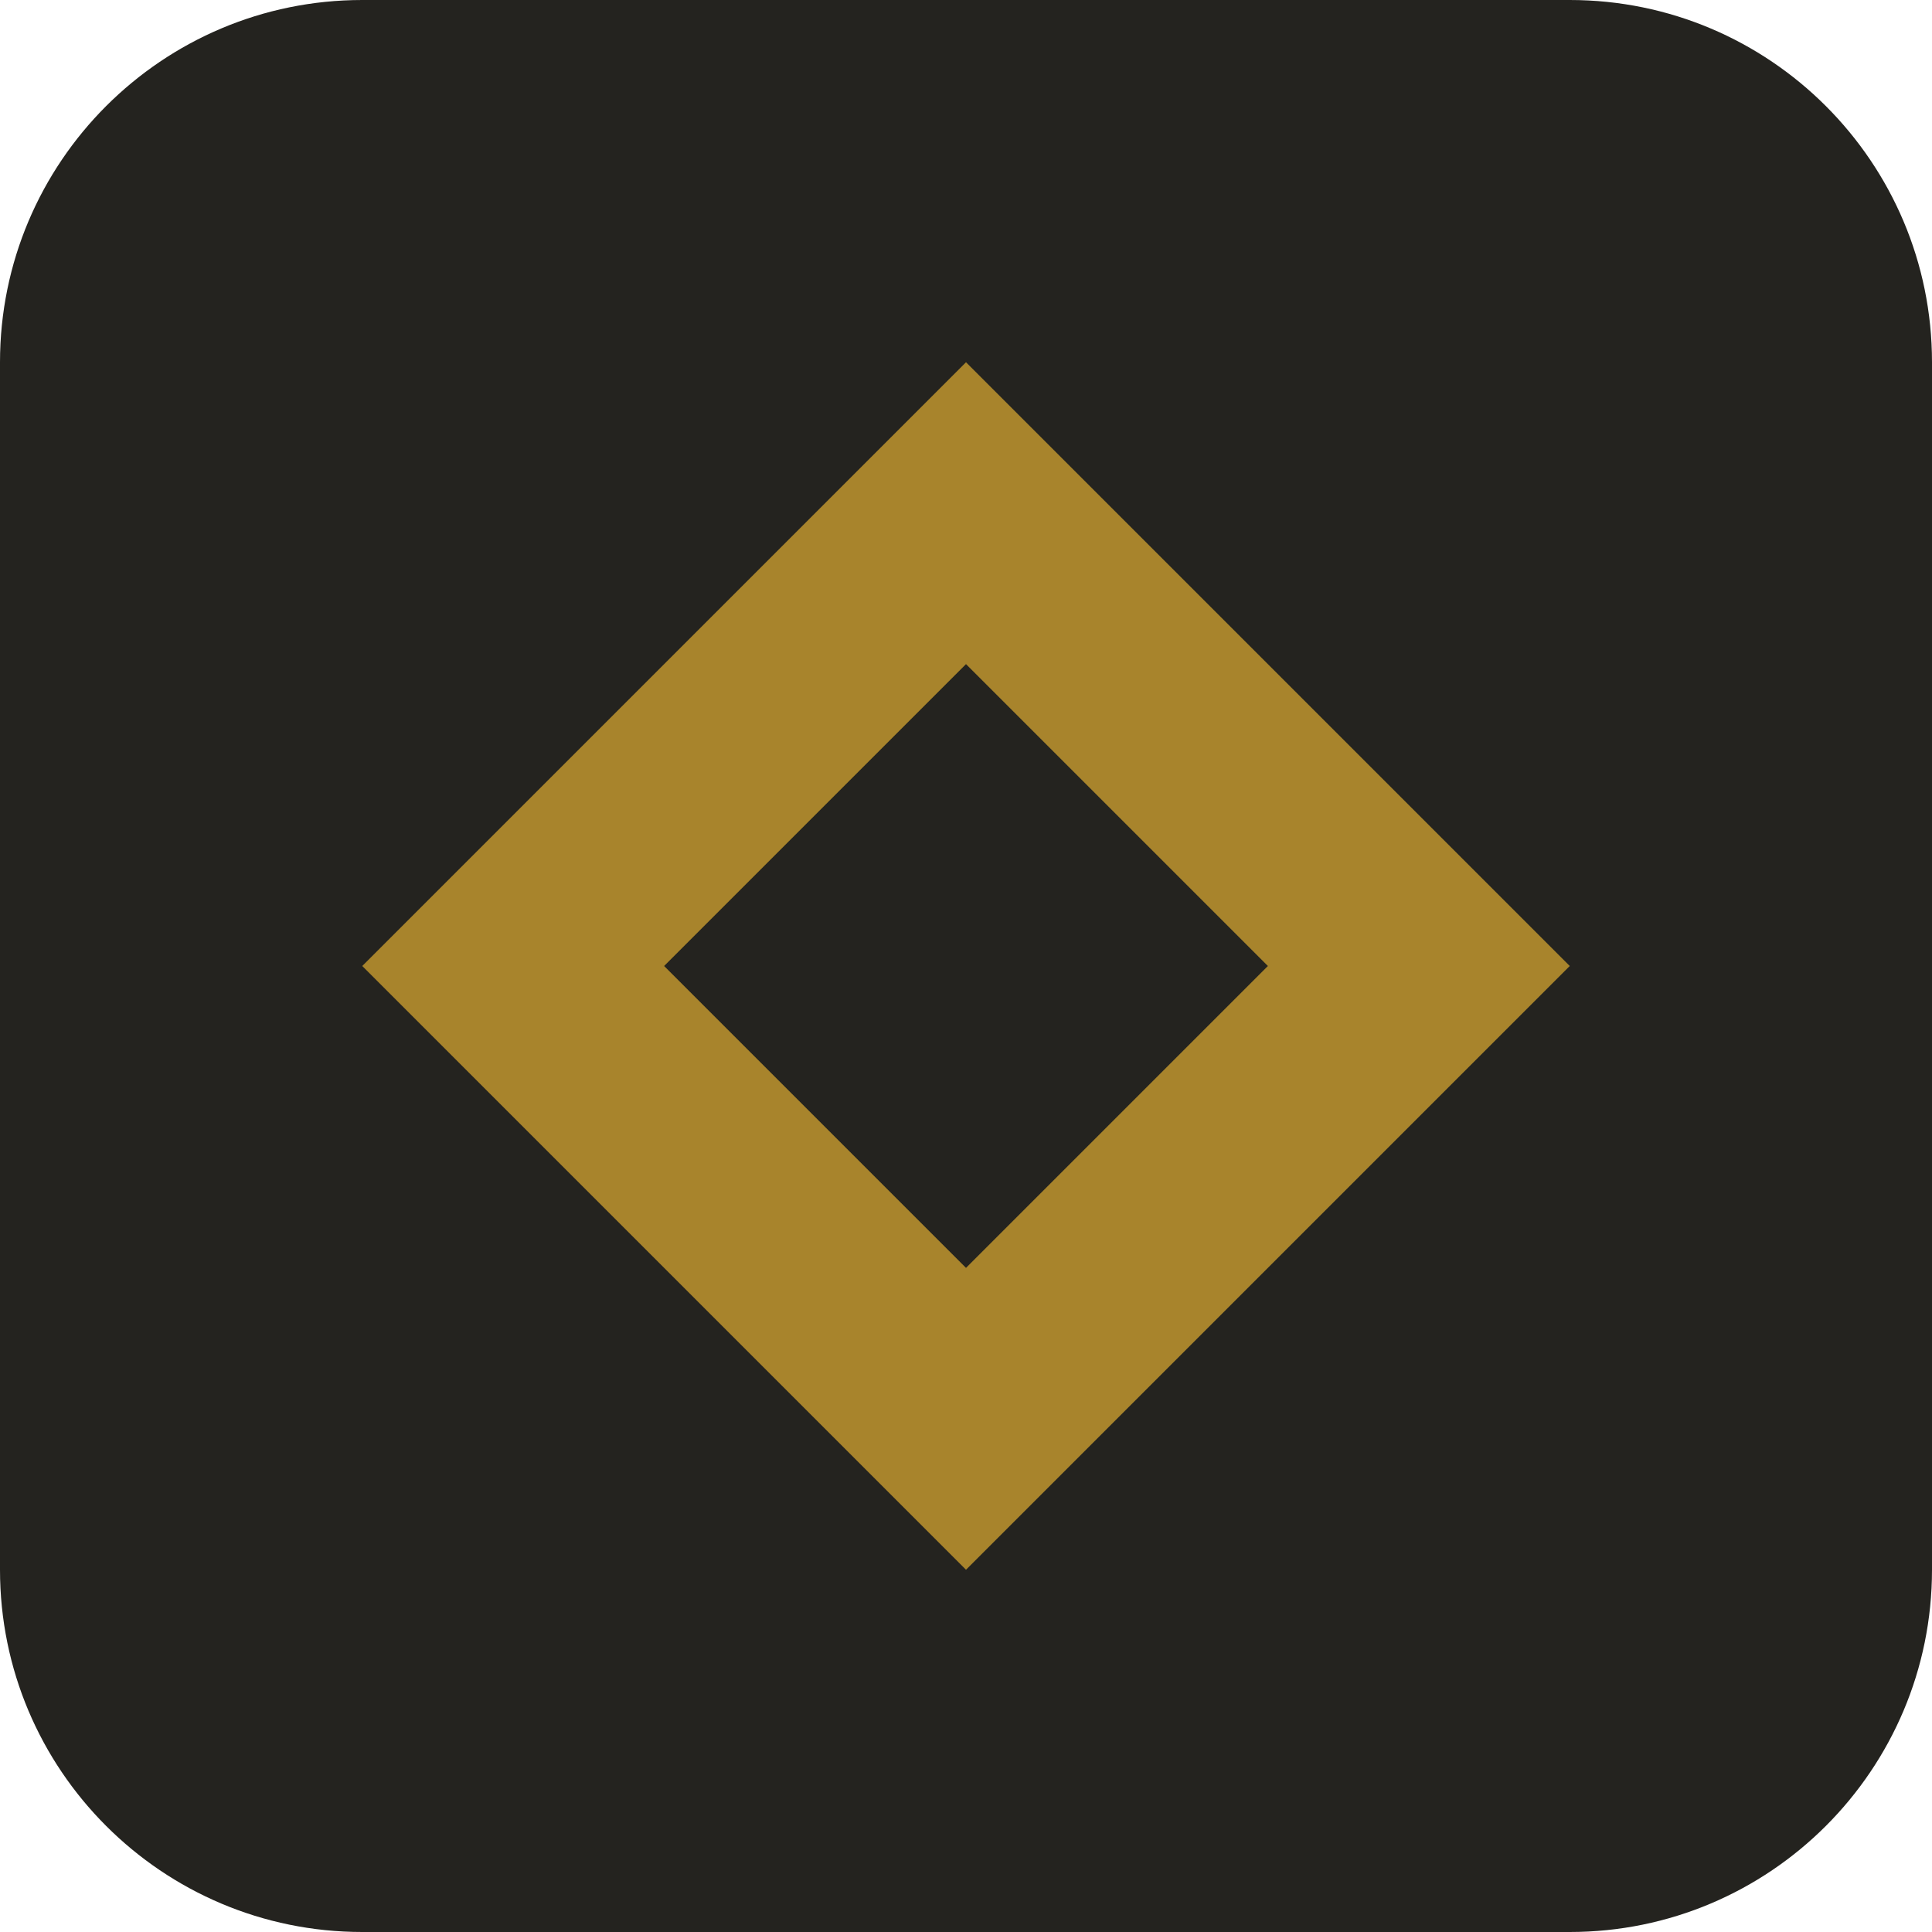
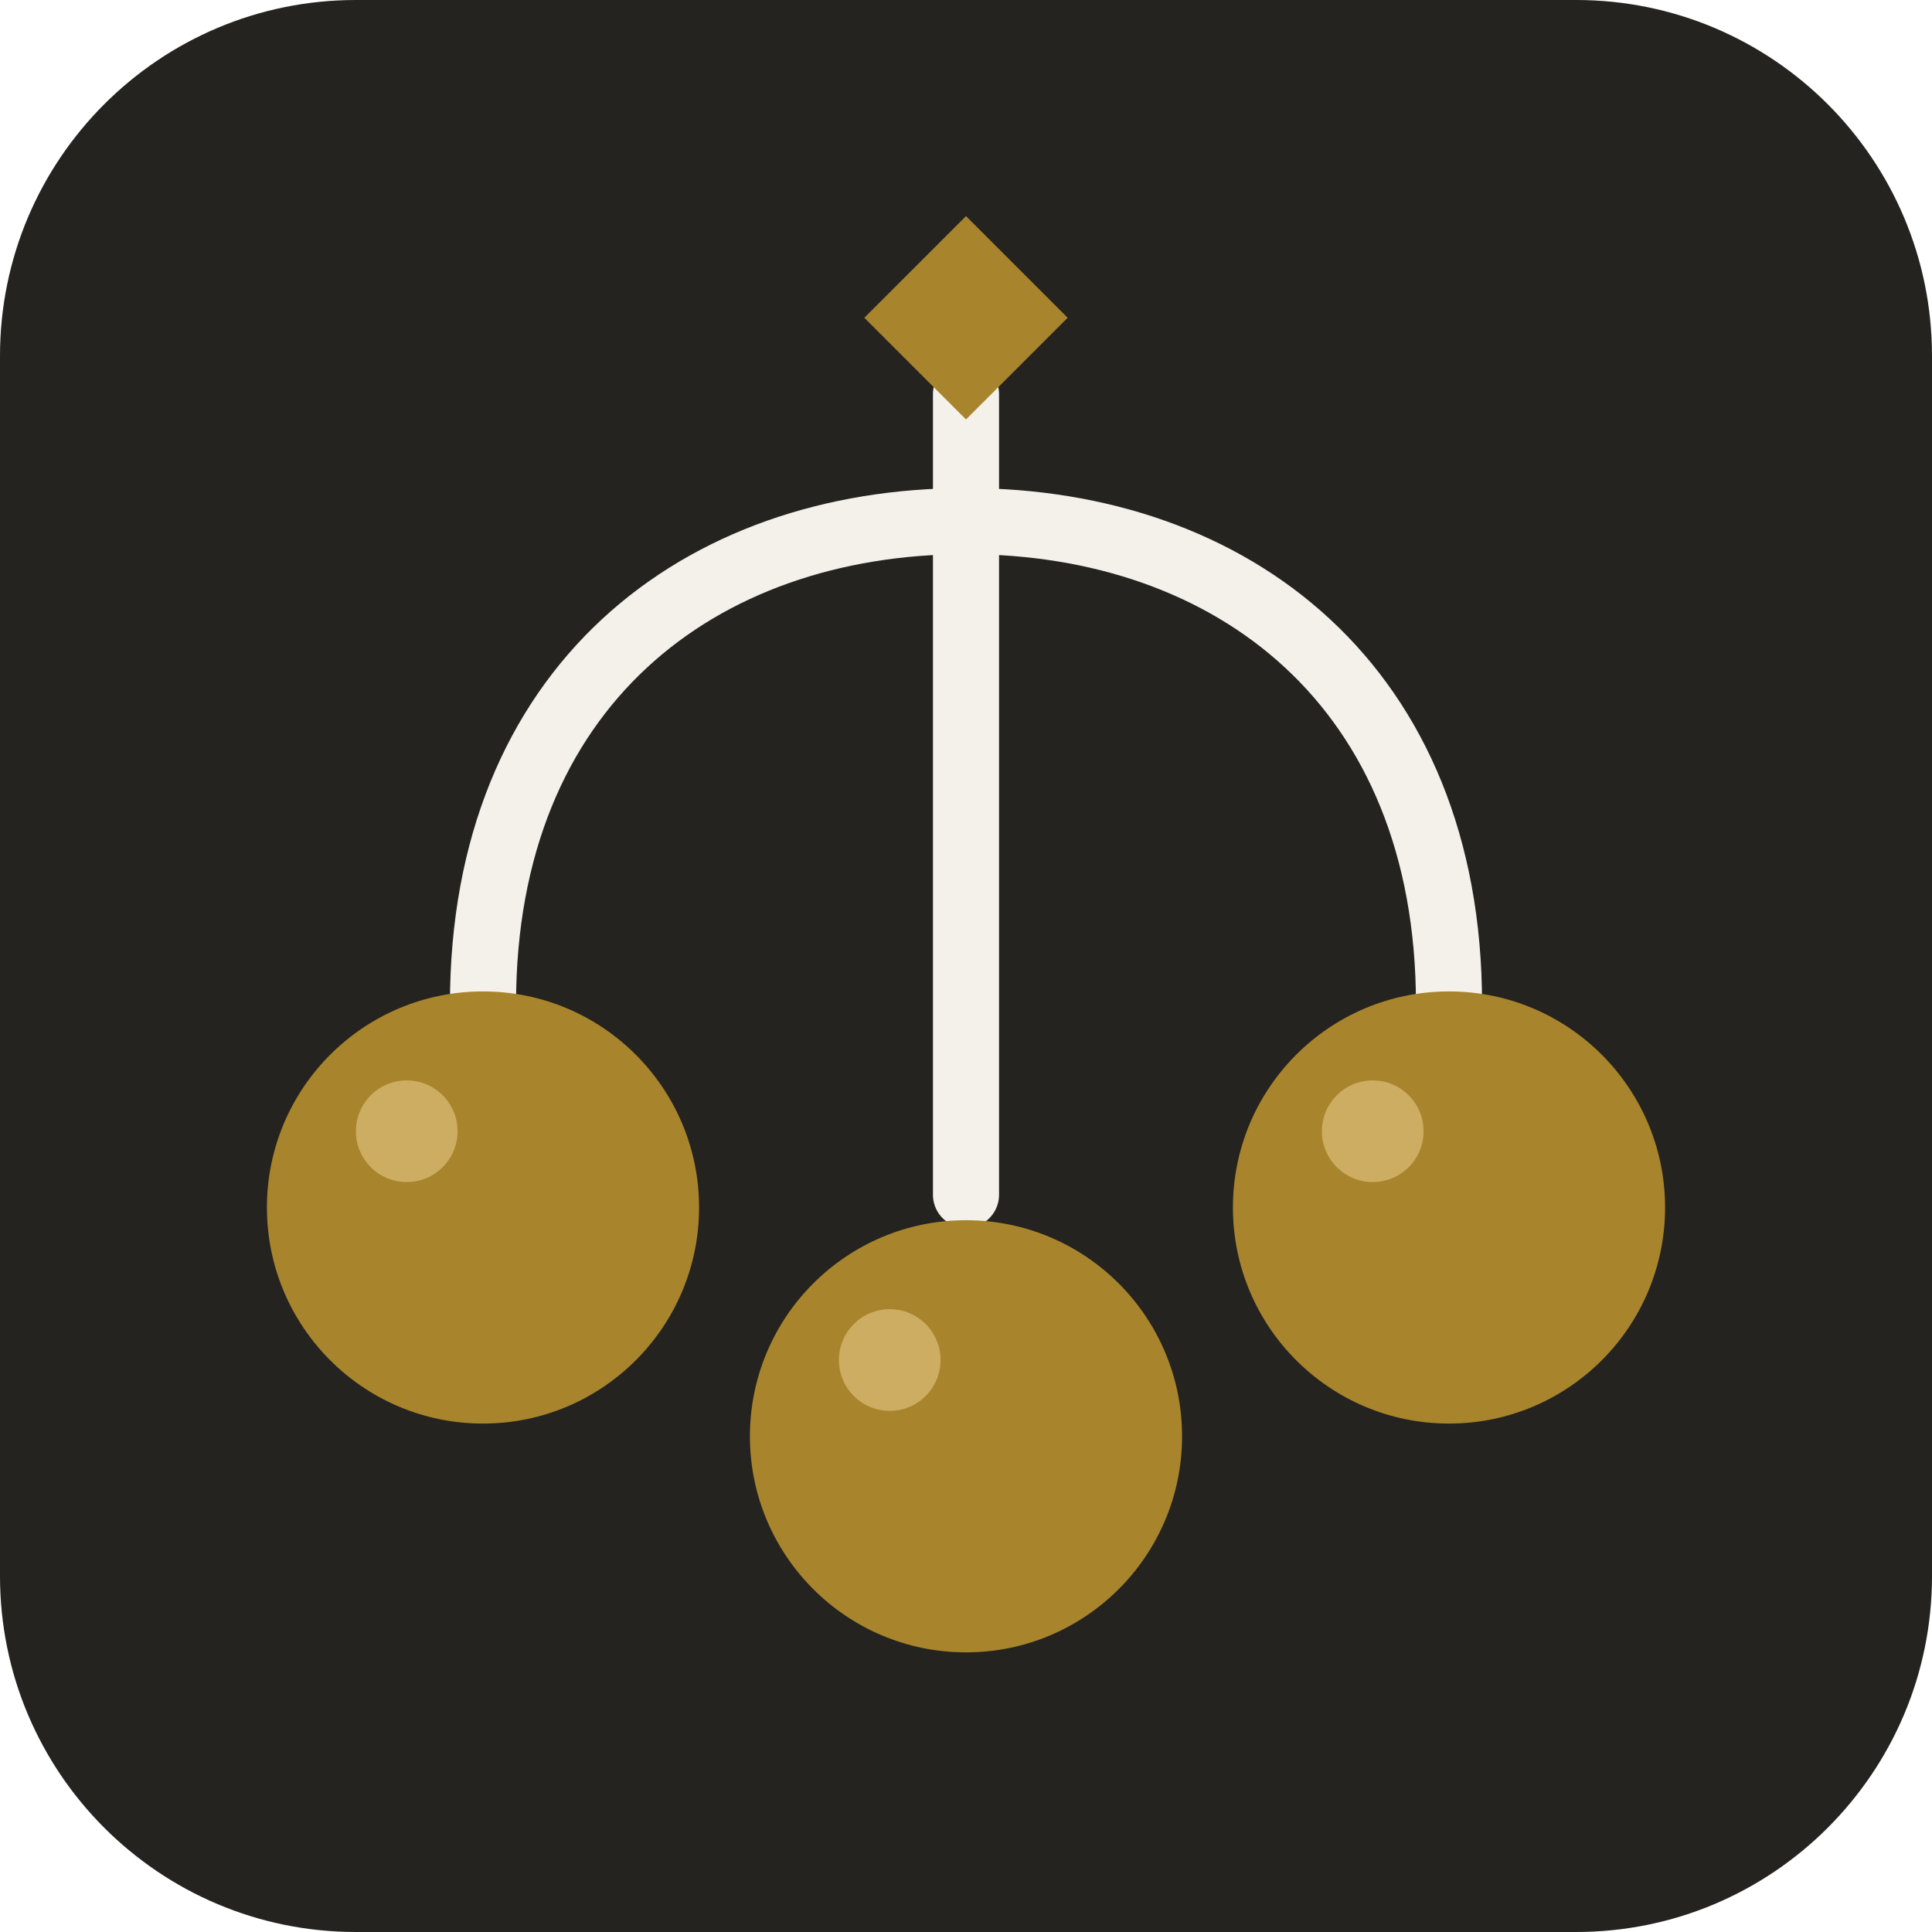
- <svg xmlns="http://www.w3.org/2000/svg" viewBox="0 0 64 64">
-   <rect width="64" height="64" rx="12" fill="#24231f" />
-   <path d="M32 12 52 32 32 52 12 32Z" fill="#a8842c" />
-   <path d="M32 22 42 32 32 42 22 32Z" fill="#24231f" />
+ <svg xmlns="http://www.w3.org/2000/svg" viewBox="-6 -6 76 76">
+   <rect x="-6" y="-6" width="76" height="76" rx="14" fill="#24231f" />
+   <g fill="none" stroke="#f4f1ea" stroke-width="2.6" stroke-linecap="round">
+     <path d="M32 9.5V41" />
+     <path d="M13 33.5C13 21 21.5 14.5 32 14.5S51 21 51 33.5" />
+   </g>
+   <path d="M32 2.5 36 6.5 32 10.5 28 6.5Z" fill="#a8842c" />
+   <g fill="#a8842c">
+     <circle cx="13" cy="41.5" r="8.5" />
+     <circle cx="51" cy="41.5" r="8.5" />
+     <circle cx="32" cy="50.5" r="8.5" />
+   </g>
+   <g fill="#d4b46a" fill-opacity="0.85">
+     <circle cx="10" cy="38.5" r="2" />
+     <circle cx="48" cy="38.5" r="2" />
+     <circle cx="29" cy="47.5" r="2" />
+   </g>
</svg>
